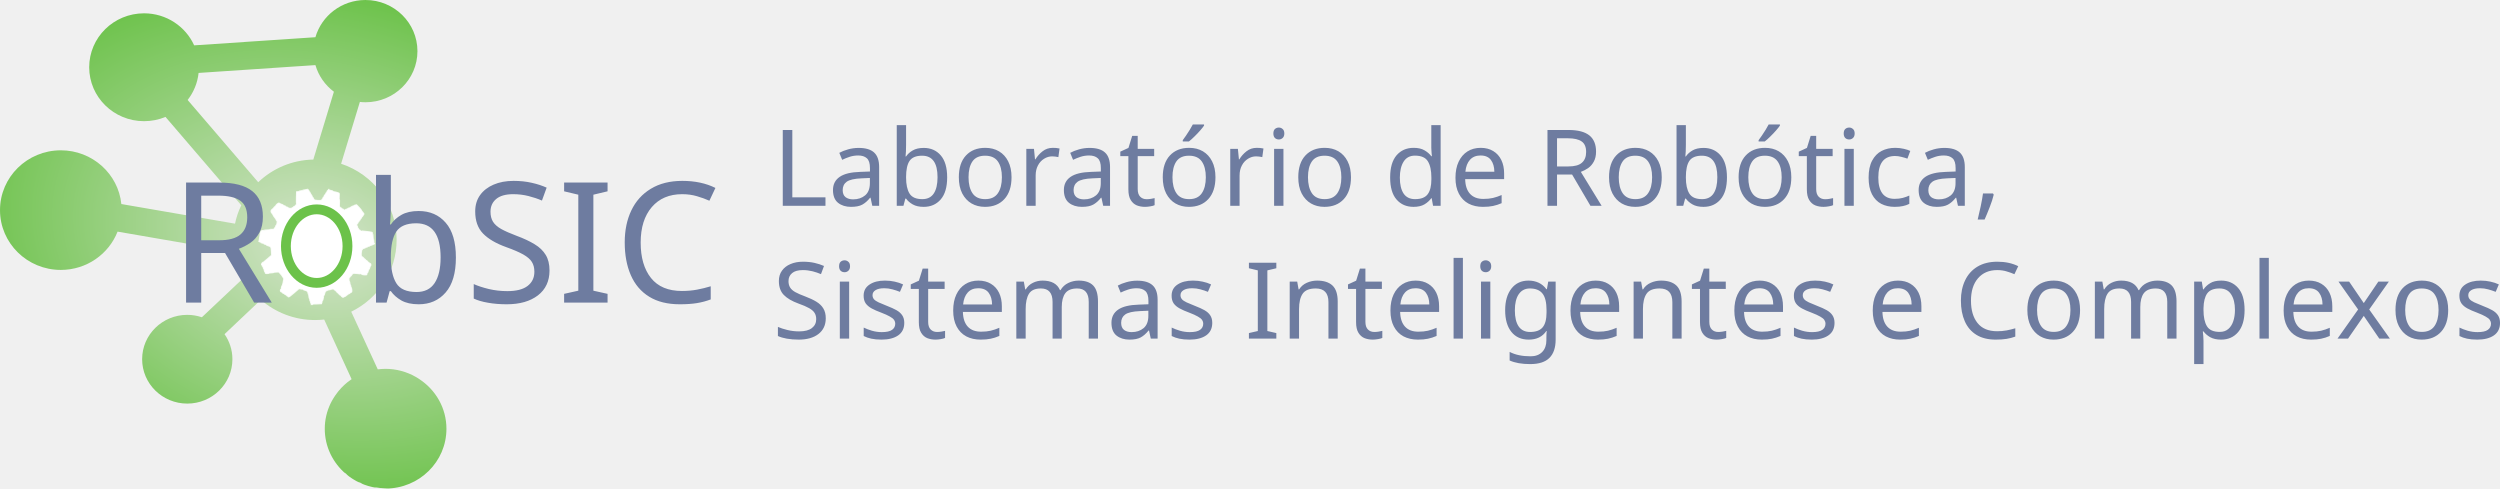
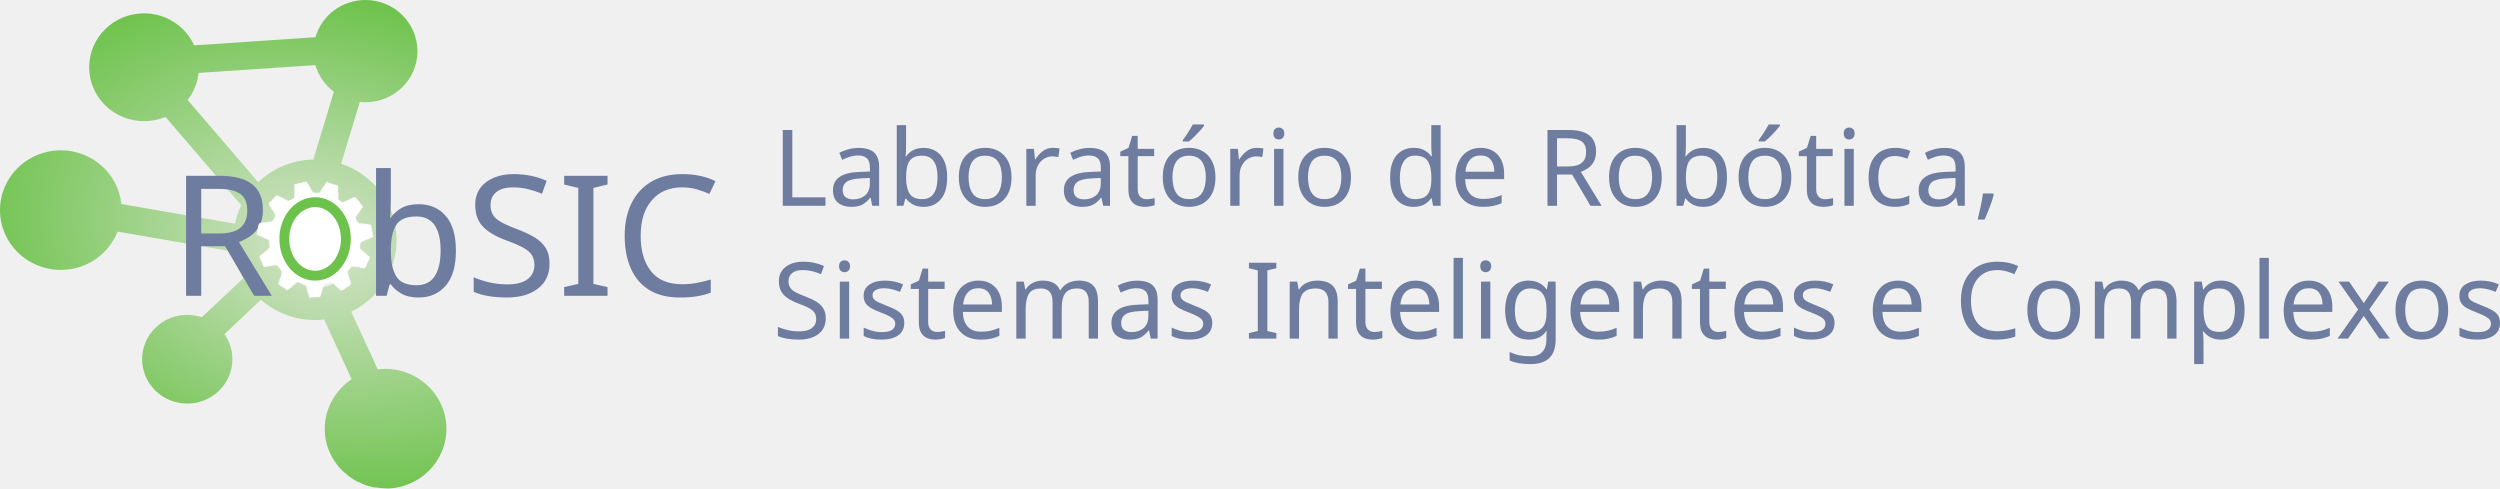
<svg xmlns="http://www.w3.org/2000/svg" xmlns:xlink="http://www.w3.org/1999/xlink" width="531.467mm" height="103.858mm" viewBox="0 0 531.467 103.858" version="1.1" id="svg1219">
  <defs id="defs1216">
    <linearGradient id="linearGradient906">
      <stop style="stop-color:#7cbf56;stop-opacity:1;" offset="0" id="stop900" />
      <stop id="stop902" offset="0.5" style="stop-color:#9fcb81;stop-opacity:1;" />
      <stop style="stop-color:#d9e3cf;stop-opacity:1;" offset="1" id="stop904" />
    </linearGradient>
    <linearGradient id="linearGradient5497">
      <stop style="stop-color:#7cbf56;stop-opacity:1;" offset="0" id="stop5499" />
      <stop style="stop-color:#cee4c5;stop-opacity:1;" offset="1" id="stop5501" />
    </linearGradient>
-     <radialGradient xlink:href="#linearGradient911" id="radialGradient915" cx="387.734" cy="501.027" fx="387.734" fy="501.027" r="168.14" gradientTransform="matrix(0.07572303,-0.3111831,0.4417938,0.1075058,-128.2193,215.5089)" gradientUnits="userSpaceOnUse" />
    <linearGradient id="linearGradient911">
      <stop style="stop-color:#d6e4cd;stop-opacity:1;" offset="0" id="stop907" />
      <stop style="stop-color:#6cc24a;stop-opacity:1;" offset="1" id="stop909" />
    </linearGradient>
+     <radialGradient xlink:href="#linearGradient911" id="radialGradient915-3" cx="387.734" cy="501.027" fx="387.734" fy="501.027" r="168.14" gradientTransform="matrix(0.2683099,-1.102617,1.565411,0.380926,-504.4257,737.9462)" gradientUnits="userSpaceOnUse" />
  </defs>
  <g id="layer1" transform="translate(-54.83261,-96.57131)">
-     <g id="g4131">
-       <g id="g4120">
-         <path id="path2996-3" style="fill:url(#radialGradient915);fill-opacity:1;stroke:none;stroke-width:0.282" d="m 132.523,96.572 c -5.061,0 -9.324,3.349 -10.636,7.911 l -25.779,1.729 c -1.816,-4.009 -5.902,-6.809 -10.654,-6.809 -6.439,0 -11.659,5.135 -11.659,11.465 0,6.33 5.22,11.465 11.659,11.465 1.62,0 3.158,-0.322 4.56,-0.908 l 16.113,18.777 c -0.598,1.23 -1.047,2.544 -1.332,3.916 l -24.165,-4.171 c -0.658,-6.415 -6.168,-11.421 -12.867,-11.421 -7.142,0 -12.929,5.696 -12.929,12.718 0,7.021 5.787,12.709 12.929,12.709 5.502,0 10.197,-3.379 12.065,-8.141 l 24.809,4.287 c 0.306,2.002 0.965,3.898 1.914,5.609 l -8.802,8.308 c -0.975,-0.328 -2.016,-0.512 -3.104,-0.512 -5.299,0 -9.596,4.219 -9.596,9.428 0,5.209 4.297,9.437 9.596,9.437 5.299,0 9.595,-4.228 9.595,-9.437 0,-1.976 -0.619,-3.811 -1.675,-5.327 l 7.726,-7.302 c 3.063,2.672 7.092,4.304 11.509,4.304 0.659,0 1.309,-0.035 1.949,-0.106 l 5.83,12.674 c -0.31,0.206 -0.605,0.432 -0.893,0.664 a 12.859,12.697 0 0 0 -0.656,0.565 12.859,12.697 0 0 0 -0.046,0.045 12.859,12.697 0 0 0 -0.098,0.097 c -0.156,0.149 -0.311,0.297 -0.459,0.454 a 12.859,12.697 0 0 0 -0.626,0.703 c -0.131,0.16 -0.251,0.329 -0.375,0.495 a 12.859,12.697 0 0 0 -1.344,2.201 12.859,12.697 0 0 0 -0.004,0.007 c -0.767,1.618 -1.204,3.415 -1.204,5.317 0,3.824 1.729,7.238 4.45,9.563 a 12.859,12.697 0 0 1 -0.253,-0.288 12.859,12.697 0 0 0 0.655,0.554 12.859,12.697 0 0 1 -0.354,-0.225 c 0.902,0.763 1.91,1.408 3.003,1.906 a 12.859,12.697 0 0 1 -0.356,-0.226 12.859,12.697 0 0 0 0.883,0.396 12.859,12.697 0 0 1 -0.442,-0.128 c 1.087,0.485 2.252,0.832 3.475,1.007 a 12.859,12.697 0 0 1 -0.482,-0.14 12.859,12.697 0 0 0 2.319,0.234 12.859,12.697 0 0 0 0.568,-0.04 12.859,12.697 0 0 1 -0.575,0.075 12.859,12.697 0 0 1 -1.83,-0.129 c 0.614,0.088 1.236,0.148 1.875,0.148 7.142,0 12.929,-5.688 12.929,-12.709 0,-4.43 -2.314,-8.315 -5.81,-10.587 a 12.859,12.697 0 0 0 -0.38,-0.243 c -0.104,-0.063 -0.207,-0.128 -0.313,-0.188 a 12.859,12.697 0 0 0 -6.463,-1.721 12.859,12.697 0 0 0 -1.63,0.115 l -5.644,-12.264 c 5.72,-2.789 9.649,-8.582 9.649,-15.284 0,-7.512 -4.94,-13.89 -11.8,-16.166 l 3.986,-13.141 c 0.392,0.041 0.788,0.07 1.191,0.07 6.106,0 11.051,-4.863 11.051,-10.865 0,-6.002 -4.945,-10.874 -11.051,-10.874 z m -1.063,102.702 c -0.029,-0.013 -0.057,-0.029 -0.086,-0.042 a 12.859,12.697 0 0 0 0.086,0.042 z m -3.089,-1.948 c -0.016,-0.014 -0.032,-0.028 -0.049,-0.042 a 12.859,12.697 0 0 0 0.049,0.042 z m -6.483,-86.916 c 0.658,2.284 2.057,4.256 3.925,5.662 l -4.375,14.42 c -4.552,0.092 -8.669,1.914 -11.712,4.816 L 94.723,117.827 c 1.265,-1.628 2.099,-3.603 2.328,-5.751 z m 0.3,29.606 c 4.454,0 8.061,3.963 8.061,8.855 0,4.892 -3.607,8.855 -8.061,8.855 -4.454,0 -8.07,-3.963 -8.07,-8.855 0,-4.892 3.616,-8.855 8.07,-8.855 z m 8.457,36.536 a 12.859,12.697 0 0 0 -0.066,0.035 12.859,12.697 0 0 1 0.066,-0.035 z m -6.728,11.096 a 12.859,12.697 0 0 0 -0.002,0.03 12.859,12.697 0 0 0 0.012,0.167 12.859,12.697 0 0 1 -0.019,-0.133 12.859,12.697 0 0 1 0.009,-0.065 z m 25.3,3.127 a 12.859,12.697 0 0 1 -0.071,0.321 12.859,12.697 0 0 0 0.071,-0.321 z m -24.818,0.315 a 12.859,12.697 0 0 0 0.14,0.439 12.859,12.697 0 0 1 -0.14,-0.439 z m 23.645,2.632 a 12.859,12.697 0 0 1 -0.299,0.541 12.859,12.697 0 0 0 0.299,-0.541 z m -22.231,0.563 a 12.859,12.697 0 0 0 0.381,0.573 12.859,12.697 0 0 1 -0.381,-0.573 z m 20.289,2.091 a 12.859,12.697 0 0 1 -0.563,0.556 12.859,12.697 0 0 0 0.563,-0.556 z m -2.618,2.113 a 12.859,12.697 0 0 1 -0.776,0.418 12.859,12.697 0 0 0 0.776,-0.418 z m -3.125,1.379 a 12.859,12.697 0 0 1 -0.874,0.188 12.859,12.697 0 0 0 0.874,-0.188 z" />
-         <text id="text3125" y="160.901" x="90.922" style="font-style:normal;font-weight:normal;font-size:35.739px;line-height:125%;font-family:Sans;letter-spacing:0px;word-spacing:0px;fill:#6e7ca0;fill-opacity:1;stroke:none;stroke-width:0.282" xml:space="preserve">
-           <tspan y="160.901" x="90.922" id="tspan3127" style="fill:#6e7ca0;fill-opacity:1;stroke-width:0.282">R  bSIC</tspan>
+     <g id="g2379">
+       <g id="g1602" transform="matrix(0.2822222,0,0,0.2822222,14.14077,7.243839)">
+         <path id="path2996" style="fill:url(#radialGradient915-3);fill-opacity:1;stroke:none" d="m 419.464,316.515 c -17.933,0 -33.039,11.865 -37.687,28.032 l -91.344,6.125 c -6.434,-14.205 -20.912,-24.126 -37.751,-24.126 -22.816,0 -41.312,18.196 -41.312,40.626 0,22.429 18.496,40.626 41.312,40.626 5.739,0 11.191,-1.14 16.157,-3.219 l 57.094,66.531 c -2.118,4.359 -3.71,9.014 -4.719,13.874 l -85.626,-14.78 c -2.332,-22.73 -21.857,-40.468 -45.593,-40.468 -25.307,0 -45.813,20.184 -45.813,45.062 0,24.878 20.506,45.031 45.813,45.031 19.496,0 36.13,-11.974 42.75,-28.845 l 87.905,15.189 c 1.083,7.094 3.42,13.812 6.782,19.874 l -31.188,29.438 c -3.455,-1.162 -7.144,-1.813 -10.999,-1.813 -18.776,0 -34.001,14.948 -34.001,33.406 0,18.458 15.224,33.439 34.001,33.439 18.776,0 33.999,-14.981 33.999,-33.439 0,-7.002 -2.192,-13.504 -5.936,-18.875 l 27.374,-25.875 c 10.854,9.467 25.129,15.249 40.781,15.249 2.336,0 4.638,-0.126 6.907,-0.375 l 20.656,44.907 c -1.099,0.73 -2.142,1.529 -3.166,2.351 a 45.563,44.991 0 0 0 -2.324,2.001 45.563,44.991 0 0 0 -0.163,0.161 45.563,44.991 0 0 0 -0.348,0.344 c -0.553,0.527 -1.102,1.054 -1.628,1.608 a 45.563,44.991 0 0 0 -2.219,2.492 c -0.465,0.567 -0.889,1.164 -1.328,1.752 a 45.563,44.991 0 0 0 -4.763,7.8 45.563,44.991 0 0 0 -0.015,0.026 c -2.719,5.732 -4.266,12.102 -4.266,18.84 0,13.55 6.127,25.647 15.769,33.886 a 45.563,44.991 0 0 1 -0.895,-1.02 45.563,44.991 0 0 0 2.322,1.965 45.563,44.991 0 0 1 -1.254,-0.797 c 3.198,2.705 6.767,4.99 10.642,6.755 a 45.563,44.991 0 0 1 -1.26,-0.8 45.563,44.991 0 0 0 3.129,1.403 45.563,44.991 0 0 1 -1.566,-0.454 c 3.853,1.72 7.981,2.949 12.314,3.569 a 45.563,44.991 0 0 1 -1.708,-0.494 45.563,44.991 0 0 0 8.218,0.829 45.563,44.991 0 0 0 2.014,-0.143 45.563,44.991 0 0 1 -2.038,0.266 45.563,44.991 0 0 1 -6.486,-0.458 c 2.175,0.311 4.381,0.526 6.643,0.526 25.307,0 45.811,-20.153 45.811,-45.031 0,-15.698 -8.199,-29.464 -20.587,-37.515 a 45.563,44.991 0 0 0 -1.348,-0.861 c -0.37,-0.223 -0.733,-0.454 -1.11,-0.667 a 45.563,44.991 0 0 0 -22.901,-6.099 45.563,44.991 0 0 0 -5.777,0.408 l -19.997,-43.455 c 20.268,-9.883 34.188,-30.409 34.188,-54.157 0,-26.618 -17.503,-49.216 -41.812,-57.281 l 14.125,-46.562 c 1.388,0.146 2.791,0.249 4.219,0.249 21.634,0 39.157,-17.233 39.157,-38.5 0,-21.267 -17.523,-38.531 -39.157,-38.531 z m -3.768,363.906 c -0.103,-0.046 -0.201,-0.101 -0.304,-0.148 a 45.563,44.991 0 0 0 0.304,0.148 z m -10.946,-6.903 c -0.058,-0.049 -0.115,-0.099 -0.172,-0.148 a 45.563,44.991 0 0 0 0.172,0.148 z M 381.777,365.547 c 2.331,8.095 7.287,15.08 13.907,20.061 l -15.502,51.094 c -16.131,0.326 -30.716,6.78 -41.499,17.064 l -53.156,-61.937 c 4.484,-5.768 7.439,-12.767 8.249,-20.376 z m 1.062,104.905 c 15.78,0 28.563,14.043 28.563,31.375 0,17.332 -12.782,31.375 -28.563,31.375 -15.78,0 -28.594,-14.043 -28.594,-31.375 0,-17.332 12.814,-31.375 28.594,-31.375 z m 29.965,129.459 a 45.563,44.991 0 0 0 -0.234,0.125 45.563,44.991 0 0 1 0.234,-0.125 z m -23.84,39.316 a 45.563,44.991 0 0 0 -0.007,0.106 45.563,44.991 0 0 0 0.042,0.593 45.563,44.991 0 0 1 -0.068,-0.471 45.563,44.991 0 0 1 0.033,-0.229 z m 89.647,11.082 a 45.563,44.991 0 0 1 -0.251,1.137 45.563,44.991 0 0 0 0.251,-1.137 z m -87.936,1.117 a 45.563,44.991 0 0 0 0.496,1.555 45.563,44.991 0 0 1 -0.496,-1.555 z m 83.782,9.326 a 45.563,44.991 0 0 1 -1.06,1.915 45.563,44.991 0 0 0 1.06,-1.915 z m -78.77,1.994 a 45.563,44.991 0 0 0 1.351,2.029 45.563,44.991 0 0 1 -1.351,-2.029 z m 71.891,7.41 a 45.563,44.991 0 0 1 -1.994,1.968 45.563,44.991 0 0 0 1.994,-1.968 z m -9.276,7.487 a 45.563,44.991 0 0 1 -2.748,1.481 45.563,44.991 0 0 0 2.748,-1.481 z m -11.072,4.887 a 45.563,44.991 0 0 1 -3.096,0.665 45.563,44.991 0 0 0 3.096,-0.665 z" />
+         <text id="text3125-9" y="539.347" x="272.061" style="font-style:normal;font-weight:normal;font-size:126.633px;line-height:125%;font-family:Sans;letter-spacing:0px;word-spacing:0px;display:inline;fill:#6e7ca0;fill-opacity:1;stroke:none" xml:space="preserve">
+           <tspan y="539.347" x="272.061" id="tspan3127-2">R  bSIC</tspan>
        </text>
-         <path id="path3963" d="m 121.038,161.199 c 0.005,-0.063 -0.024,-0.116 -0.064,-0.119 -0.04,-0.003 -0.086,-0.126 -0.103,-0.275 -0.017,-0.148 -0.06,-0.271 -0.098,-0.274 -0.037,-0.003 -0.061,-0.088 -0.054,-0.189 0.007,-0.101 -0.03,-0.235 -0.083,-0.297 -0.053,-0.062 -0.108,-0.291 -0.122,-0.51 -0.014,-0.219 -0.052,-0.4 -0.085,-0.402 -0.033,-0.003 -0.073,-0.118 -0.089,-0.257 -0.037,-0.333 -0.264,-0.545 -0.662,-0.62 -0.179,-0.034 -0.323,-0.088 -0.321,-0.121 0.003,-0.033 -0.213,-0.1 -0.478,-0.148 l -0.482,-0.088 -1.046,0.906 c -0.7,0.606 -1.09,0.894 -1.177,0.869 -0.072,-0.021 -0.128,-0.069 -0.126,-0.108 0.003,-0.039 -0.047,-0.074 -0.111,-0.079 -0.064,-0.005 -0.131,-0.059 -0.15,-0.121 -0.019,-0.062 -0.132,-0.141 -0.251,-0.177 -0.12,-0.036 -0.216,-0.094 -0.213,-0.129 0.003,-0.035 -0.096,-0.094 -0.219,-0.131 -0.123,-0.037 -0.221,-0.1 -0.218,-0.141 0.003,-0.041 -0.094,-0.117 -0.216,-0.17 -0.178,-0.077 -0.218,-0.14 -0.205,-0.316 0.009,-0.121 0.046,-0.218 0.082,-0.215 0.036,0.003 0.099,-0.17 0.141,-0.384 0.042,-0.214 0.106,-0.407 0.144,-0.428 0.076,-0.043 0.317,-0.988 0.343,-1.35 0.012,-0.167 -0.053,-0.312 -0.229,-0.511 -0.136,-0.153 -0.245,-0.304 -0.242,-0.336 0.002,-0.032 -0.129,-0.203 -0.293,-0.38 l -0.297,-0.321 -0.498,0.014 c -0.274,0.008 -0.518,0.041 -0.542,0.073 -0.025,0.032 -0.251,0.069 -0.504,0.081 -0.253,0.012 -0.478,0.046 -0.501,0.076 -0.023,0.029 -0.209,0.064 -0.413,0.076 -0.329,0.019 -0.374,0.004 -0.4,-0.132 -0.016,-0.085 -0.054,-0.156 -0.086,-0.158 -0.031,-0.002 -0.089,-0.161 -0.128,-0.353 -0.039,-0.192 -0.097,-0.35 -0.13,-0.353 -0.033,-0.003 -0.074,-0.106 -0.092,-0.229 -0.018,-0.124 -0.08,-0.247 -0.138,-0.275 -0.058,-0.028 -0.102,-0.102 -0.098,-0.166 0.005,-0.064 -0.026,-0.119 -0.067,-0.122 -0.122,-0.009 -0.066,-0.295 0.088,-0.45 0.078,-0.079 0.171,-0.141 0.207,-0.138 0.036,0.003 0.452,-0.328 0.926,-0.734 l 0.861,-0.739 -0.04,-0.816 c -0.047,-0.956 -0.111,-1.067 -0.711,-1.235 -0.224,-0.063 -0.406,-0.142 -0.403,-0.176 0.003,-0.034 -0.113,-0.093 -0.257,-0.131 -0.144,-0.038 -0.26,-0.096 -0.258,-0.128 0.002,-0.032 -0.148,-0.093 -0.333,-0.135 -0.186,-0.042 -0.335,-0.106 -0.333,-0.142 0.003,-0.036 -0.1,-0.097 -0.229,-0.135 -0.129,-0.038 -0.199,-0.089 -0.156,-0.113 0.043,-0.024 0.133,-0.467 0.2,-0.985 0.067,-0.518 0.15,-0.958 0.185,-0.978 0.034,-0.02 0.089,-0.094 0.121,-0.165 0.041,-0.09 0.141,-0.123 0.327,-0.109 0.147,0.011 0.27,-0.01 0.273,-0.046 0.003,-0.036 0.28,-0.07 0.616,-0.074 0.336,-0.004 0.613,-0.04 0.616,-0.079 0.003,-0.039 0.133,-0.062 0.29,-0.051 0.44,0.031 0.629,-0.03 0.693,-0.224 0.032,-0.098 0.085,-0.175 0.118,-0.173 0.033,0.003 0.09,-0.111 0.127,-0.252 0.037,-0.141 0.106,-0.266 0.153,-0.278 0.047,-0.012 0.116,-0.2 0.153,-0.418 0.058,-0.336 0.045,-0.421 -0.083,-0.559 -0.083,-0.089 -0.148,-0.194 -0.145,-0.233 0.003,-0.039 -0.088,-0.19 -0.203,-0.336 -0.362,-0.463 -0.419,-0.547 -0.414,-0.614 0.003,-0.036 -0.108,-0.204 -0.245,-0.373 -0.294,-0.362 -0.267,-0.573 0.111,-0.858 0.131,-0.099 0.24,-0.207 0.243,-0.241 0.003,-0.034 0.114,-0.154 0.249,-0.267 0.134,-0.113 0.246,-0.238 0.249,-0.278 0.003,-0.04 0.121,-0.172 0.262,-0.294 0.204,-0.176 0.296,-0.208 0.449,-0.157 0.106,0.035 0.208,0.092 0.227,0.126 0.019,0.034 0.161,0.095 0.315,0.135 0.154,0.04 0.278,0.104 0.276,0.142 -0.003,0.038 0.113,0.1 0.257,0.138 0.144,0.038 0.26,0.097 0.257,0.131 -0.003,0.034 0.105,0.094 0.238,0.133 0.133,0.039 0.261,0.106 0.283,0.147 0.073,0.135 0.626,0.21 0.753,0.101 0.064,-0.055 0.178,-0.117 0.253,-0.14 0.075,-0.022 0.139,-0.076 0.142,-0.119 0.003,-0.043 0.049,-0.076 0.101,-0.072 0.113,0.007 0.46,-0.295 0.469,-0.407 0.003,-0.043 0.05,-0.092 0.103,-0.109 0.071,-0.023 0.076,-0.05 0.017,-0.1 -0.051,-0.043 -0.068,-0.534 -0.046,-1.301 l 0.035,-1.232 0.278,-0.031 c 0.153,-0.017 0.28,-0.059 0.282,-0.094 0.003,-0.035 0.16,-0.074 0.35,-0.089 0.19,-0.014 0.347,-0.052 0.35,-0.085 0.003,-0.033 0.23,-0.087 0.505,-0.121 0.275,-0.034 0.502,-0.088 0.505,-0.12 0.002,-0.032 0.084,0.027 0.181,0.131 0.097,0.104 0.174,0.229 0.17,0.276 -0.004,0.047 0.022,0.088 0.057,0.091 0.035,0.003 0.105,0.102 0.155,0.221 0.098,0.23 0.119,0.266 0.335,0.57 0.075,0.106 0.134,0.236 0.13,0.287 -0.004,0.052 0.043,0.117 0.104,0.146 0.061,0.029 0.108,0.087 0.105,0.13 -0.003,0.043 0.062,0.169 0.146,0.28 0.139,0.186 0.203,0.206 0.787,0.249 0.66,0.049 0.935,-0.009 0.949,-0.2 0.005,-0.061 0.04,-0.109 0.078,-0.106 0.038,0.003 0.1,-0.096 0.137,-0.219 0.037,-0.123 0.096,-0.222 0.131,-0.219 0.035,0.003 0.095,-0.098 0.132,-0.224 0.038,-0.126 0.116,-0.243 0.173,-0.261 0.058,-0.017 0.134,-0.13 0.17,-0.249 0.036,-0.12 0.094,-0.216 0.129,-0.213 0.035,0.003 0.094,-0.096 0.131,-0.219 0.037,-0.123 0.099,-0.222 0.139,-0.219 0.04,0.003 0.109,-0.069 0.153,-0.16 0.057,-0.115 0.08,-0.127 0.077,-0.04 -0.003,0.096 0.102,0.146 0.447,0.212 0.248,0.048 0.449,0.113 0.447,0.146 -0.003,0.033 0.274,0.123 0.614,0.202 0.34,0.078 0.641,0.182 0.668,0.23 0.027,0.048 0.029,0.37 0.004,0.714 -0.026,0.366 -0.013,0.628 0.031,0.632 0.045,0.003 0.054,0.295 0.023,0.723 -0.047,0.641 -0.036,0.736 0.102,0.885 0.085,0.092 0.199,0.17 0.254,0.174 0.055,0.004 0.097,0.039 0.094,0.077 -0.003,0.038 0.096,0.1 0.219,0.137 0.123,0.037 0.222,0.098 0.219,0.137 -0.003,0.038 0.08,0.076 0.184,0.084 0.104,0.008 0.192,-0.017 0.195,-0.056 0.003,-0.038 0.106,-0.084 0.23,-0.102 0.124,-0.018 0.246,-0.077 0.272,-0.131 0.026,-0.054 0.153,-0.114 0.283,-0.133 0.13,-0.019 0.239,-0.065 0.242,-0.104 0.003,-0.038 0.057,-0.066 0.121,-0.061 0.064,0.005 0.139,-0.039 0.166,-0.098 0.028,-0.058 0.151,-0.121 0.275,-0.138 0.124,-0.018 0.227,-0.06 0.229,-0.094 0.003,-0.034 0.1,-0.078 0.216,-0.098 0.116,-0.02 0.236,-0.071 0.266,-0.112 0.053,-0.073 1.2,1.186 1.191,1.307 -0.003,0.033 0.051,0.117 0.12,0.189 0.239,0.251 0.379,0.495 0.305,0.537 -0.041,0.023 -0.131,0.149 -0.2,0.281 -0.069,0.131 -0.151,0.237 -0.183,0.234 -0.032,-0.002 -0.061,0.042 -0.065,0.098 -0.004,0.056 -0.082,0.176 -0.172,0.266 -0.091,0.09 -0.168,0.21 -0.172,0.266 -0.004,0.056 -0.041,0.1 -0.082,0.097 -0.041,-0.003 -0.102,0.078 -0.136,0.181 -0.034,0.102 -0.088,0.184 -0.121,0.182 -0.033,-0.003 -0.087,0.079 -0.121,0.182 -0.034,0.102 -0.095,0.184 -0.136,0.181 -0.041,-0.003 -0.083,0.114 -0.094,0.26 -0.011,0.146 0.012,0.268 0.05,0.271 0.038,0.003 0.085,0.109 0.103,0.236 0.018,0.127 0.062,0.233 0.098,0.236 0.036,0.003 0.081,0.075 0.102,0.16 0.02,0.085 0.118,0.182 0.218,0.215 0.1,0.033 0.179,0.09 0.176,0.128 -0.003,0.037 0.294,0.09 0.659,0.117 0.365,0.027 0.944,0.092 1.286,0.144 0.589,0.09 0.622,0.104 0.609,0.273 -0.007,0.098 0.018,0.181 0.055,0.183 0.037,0.003 0.074,0.246 0.082,0.54 0.008,0.294 0.041,0.537 0.075,0.539 0.033,0.003 0.069,0.211 0.08,0.464 0.015,0.353 0.048,0.462 0.144,0.47 0.069,0.006 0.001,0.06 -0.15,0.119 -0.151,0.059 -0.294,0.131 -0.318,0.159 -0.024,0.028 -0.138,0.068 -0.254,0.088 -0.116,0.02 -0.214,0.065 -0.216,0.098 -0.003,0.034 -0.109,0.076 -0.236,0.095 -0.127,0.018 -0.233,0.062 -0.236,0.097 -0.003,0.035 -0.109,0.079 -0.236,0.097 -0.127,0.018 -0.234,0.063 -0.236,0.1 -0.003,0.037 -0.145,0.098 -0.315,0.135 -0.171,0.038 -0.313,0.111 -0.317,0.164 -0.004,0.052 -0.048,0.106 -0.098,0.119 -0.109,0.028 -0.24,0.84 -0.198,1.22 0.02,0.178 0.082,0.288 0.186,0.33 0.086,0.034 0.239,0.161 0.341,0.282 0.102,0.121 0.242,0.246 0.312,0.279 0.07,0.033 0.124,0.095 0.121,0.138 -0.003,0.043 0.046,0.082 0.109,0.087 0.063,0.005 0.168,0.081 0.233,0.17 0.065,0.089 0.145,0.163 0.178,0.166 0.033,0.003 0.122,0.078 0.2,0.167 0.077,0.09 0.192,0.167 0.254,0.171 0.15,0.011 0.15,0.453 2.9e-4,0.534 -0.034,0.018 -0.097,0.177 -0.14,0.352 -0.043,0.175 -0.103,0.317 -0.135,0.314 -0.031,-0.002 -0.116,0.18 -0.188,0.406 -0.072,0.225 -0.16,0.408 -0.195,0.405 -0.035,-0.003 -0.07,0.081 -0.078,0.185 -0.014,0.184 -0.03,0.189 -0.539,0.151 -0.289,-0.021 -0.534,-0.072 -0.545,-0.113 -0.011,-0.041 -0.412,-0.113 -0.891,-0.161 -0.807,-0.081 -0.884,-0.076 -1.046,0.064 -0.096,0.083 -0.202,0.218 -0.235,0.3 -0.033,0.082 -0.111,0.164 -0.174,0.183 -0.063,0.019 -0.118,0.083 -0.122,0.142 -0.004,0.059 -0.065,0.125 -0.135,0.146 -0.102,0.031 -0.125,0.116 -0.118,0.427 0.005,0.214 0.044,0.415 0.087,0.446 0.043,0.031 0.091,0.203 0.106,0.381 0.015,0.178 0.056,0.326 0.09,0.329 0.035,0.003 0.076,0.126 0.093,0.274 0.017,0.148 0.054,0.271 0.083,0.273 0.089,0.007 0.195,0.76 0.13,0.922 -0.033,0.083 -0.111,0.148 -0.172,0.143 -0.061,-0.005 -0.134,0.04 -0.162,0.1 -0.028,0.059 -0.119,0.124 -0.203,0.144 -0.134,0.032 -0.259,0.118 -0.799,0.55 -0.071,0.057 -0.166,0.1 -0.211,0.097 -0.046,-0.003 -0.141,0.044 -0.211,0.104 -0.07,0.061 -0.125,0.074 -0.122,0.029 0.003,-0.045 -0.045,-0.085 -0.107,-0.09 -0.062,-0.005 -0.151,-0.08 -0.197,-0.167 -0.046,-0.087 -0.124,-0.162 -0.173,-0.165 -0.049,-0.004 -0.185,-0.117 -0.3,-0.251 -0.116,-0.134 -0.239,-0.246 -0.274,-0.249 -0.035,-0.003 -0.152,-0.129 -0.26,-0.28 -0.108,-0.151 -0.277,-0.302 -0.375,-0.334 -0.098,-0.033 -0.176,-0.092 -0.173,-0.133 0.003,-0.041 -0.114,-0.083 -0.26,-0.094 -0.146,-0.011 -0.268,0.008 -0.27,0.041 -0.003,0.033 -0.212,0.088 -0.467,0.121 -0.254,0.033 -0.465,0.093 -0.468,0.133 -0.003,0.04 -0.049,0.07 -0.102,0.066 -0.18,-0.013 -0.39,0.286 -0.462,0.658 -0.04,0.204 -0.097,0.368 -0.128,0.366 -0.031,-0.002 -0.099,0.25 -0.152,0.561 -0.052,0.311 -0.122,0.563 -0.155,0.561 -0.033,-0.003 -0.088,0.134 -0.124,0.302 -0.035,0.169 -0.081,0.321 -0.102,0.339 -0.021,0.018 -0.443,0.03 -0.939,0.026 -0.568,-0.004 -0.914,0.026 -0.937,0.08 -0.052,0.126 -0.252,0.09 -0.242,-0.044 z m 1.954,-4.84 c 0.026,-0.035 0.212,-0.075 0.412,-0.089 0.2,-0.015 0.366,-0.052 0.368,-0.083 0.002,-0.031 0.212,-0.083 0.466,-0.116 0.254,-0.033 0.464,-0.09 0.467,-0.127 0.003,-0.037 0.106,-0.081 0.23,-0.099 0.124,-0.018 0.247,-0.08 0.275,-0.138 0.028,-0.058 0.102,-0.102 0.166,-0.098 0.064,0.005 0.119,-0.026 0.122,-0.067 0.003,-0.042 0.058,-0.072 0.122,-0.067 0.064,0.005 0.139,-0.04 0.167,-0.099 0.028,-0.059 0.125,-0.125 0.215,-0.147 0.153,-0.036 1.593,-1.228 1.6,-1.324 0.002,-0.024 0.077,-0.112 0.167,-0.195 0.09,-0.083 0.167,-0.193 0.171,-0.243 0.004,-0.05 0.059,-0.107 0.124,-0.127 0.064,-0.019 0.121,-0.087 0.126,-0.151 0.005,-0.064 0.04,-0.114 0.078,-0.111 0.038,0.003 0.1,-0.096 0.137,-0.219 0.037,-0.123 0.097,-0.222 0.133,-0.219 0.036,0.003 0.098,-0.113 0.136,-0.257 0.038,-0.144 0.096,-0.26 0.128,-0.258 0.032,0.002 0.093,-0.148 0.135,-0.333 0.042,-0.186 0.103,-0.336 0.136,-0.333 0.092,0.007 0.321,-1.157 0.377,-1.917 0.057,-0.778 0.013,-2.04 -0.074,-2.103 -0.032,-0.024 -0.073,-0.172 -0.09,-0.331 -0.018,-0.159 -0.06,-0.29 -0.094,-0.293 -0.034,-0.003 -0.076,-0.109 -0.095,-0.236 -0.018,-0.127 -0.062,-0.233 -0.097,-0.236 -0.035,-0.003 -0.079,-0.109 -0.097,-0.236 -0.018,-0.127 -0.061,-0.233 -0.095,-0.236 -0.034,-0.003 -0.077,-0.092 -0.096,-0.2 -0.019,-0.107 -0.096,-0.268 -0.173,-0.356 -0.076,-0.088 -0.135,-0.206 -0.131,-0.262 0.004,-0.056 -0.074,-0.153 -0.175,-0.216 -0.1,-0.064 -0.179,-0.158 -0.175,-0.209 0.008,-0.115 -0.663,-0.921 -0.774,-0.929 -0.044,-0.003 -0.153,-0.097 -0.242,-0.209 -0.089,-0.111 -0.199,-0.205 -0.245,-0.209 -0.046,-0.003 -0.115,-0.077 -0.153,-0.164 -0.038,-0.087 -0.12,-0.161 -0.181,-0.166 -0.061,-0.005 -0.109,-0.037 -0.106,-0.072 0.003,-0.035 -0.129,-0.115 -0.292,-0.177 -0.163,-0.062 -0.295,-0.142 -0.292,-0.178 0.003,-0.035 -0.113,-0.096 -0.257,-0.134 -0.144,-0.038 -0.26,-0.099 -0.257,-0.135 0.003,-0.036 -0.138,-0.101 -0.314,-0.143 -0.175,-0.043 -0.335,-0.109 -0.356,-0.147 -0.021,-0.038 -0.247,-0.107 -0.504,-0.153 -0.256,-0.046 -0.464,-0.113 -0.461,-0.149 0.003,-0.036 -0.439,-0.098 -0.981,-0.138 -0.542,-0.04 -0.988,-0.044 -0.991,-0.008 -0.003,0.036 -0.253,0.07 -0.555,0.075 -0.303,0.006 -0.571,0.039 -0.597,0.074 -0.025,0.035 -0.176,0.078 -0.335,0.096 -0.159,0.018 -0.29,0.06 -0.293,0.094 -0.003,0.034 -0.109,0.076 -0.236,0.095 -0.127,0.018 -0.233,0.06 -0.236,0.093 -0.003,0.033 -0.161,0.092 -0.353,0.13 -0.192,0.039 -0.351,0.101 -0.353,0.139 -0.003,0.038 -0.067,0.087 -0.142,0.109 -0.149,0.045 -0.209,0.083 -0.617,0.394 -0.459,0.35 -0.57,0.423 -0.708,0.465 -0.073,0.022 -0.137,0.091 -0.141,0.153 -0.005,0.062 -0.136,0.22 -0.293,0.351 -0.157,0.131 -0.286,0.262 -0.288,0.291 -0.002,0.029 -0.093,0.124 -0.201,0.21 -0.108,0.086 -0.228,0.25 -0.266,0.364 -0.038,0.114 -0.115,0.221 -0.171,0.238 -0.056,0.017 -0.131,0.129 -0.167,0.248 -0.036,0.12 -0.095,0.215 -0.131,0.213 -0.036,-0.003 -0.098,0.113 -0.136,0.257 -0.038,0.144 -0.097,0.26 -0.13,0.257 -0.033,-0.003 -0.096,0.139 -0.138,0.314 -0.043,0.175 -0.107,0.334 -0.142,0.353 -0.035,0.019 -0.138,0.463 -0.228,0.987 -0.126,0.732 -0.158,1.152 -0.14,1.814 0.013,0.474 0.053,0.883 0.088,0.909 0.035,0.026 0.075,0.229 0.089,0.45 0.014,0.221 0.055,0.405 0.092,0.407 0.037,0.003 0.082,0.092 0.101,0.198 0.018,0.106 0.061,0.195 0.095,0.198 0.034,0.003 0.076,0.109 0.095,0.236 0.018,0.127 0.062,0.233 0.097,0.236 0.035,0.003 0.079,0.111 0.098,0.241 0.019,0.13 0.081,0.258 0.138,0.285 0.057,0.027 0.1,0.097 0.096,0.155 -0.004,0.059 0.056,0.17 0.134,0.248 0.078,0.078 0.14,0.169 0.138,0.203 -0.007,0.091 1.094,1.358 1.185,1.364 0.043,0.003 0.118,0.072 0.167,0.154 0.049,0.082 0.164,0.178 0.255,0.215 0.092,0.037 0.165,0.096 0.162,0.131 -0.003,0.036 0.093,0.094 0.213,0.13 0.12,0.036 0.233,0.115 0.251,0.177 0.019,0.062 0.086,0.116 0.15,0.121 0.064,0.005 0.114,0.037 0.111,0.072 -0.003,0.035 0.188,0.124 0.424,0.198 0.236,0.074 0.446,0.165 0.468,0.201 0.021,0.037 0.214,0.101 0.428,0.142 0.214,0.042 0.387,0.103 0.385,0.137 -0.003,0.034 0.157,0.088 0.353,0.122 0.554,0.094 2.471,0.166 2.524,0.096 z" style="fill:#ffffff;fill-opacity:1;stroke:#ffffff;stroke-width:0.282;stroke-opacity:0.825" />
-         <ellipse ry="7.818" rx="6.546" cy="148.892" cx="122.158" id="path3965" style="fill:#ffffff;fill-opacity:1;stroke:#6cc24a;stroke-width:2.09;stroke-miterlimit:4;stroke-dasharray:none;stroke-opacity:1" />
+         <path id="path3963-2" d="m 377.567,540.089 c 0.016,-0.222 -0.086,-0.412 -0.227,-0.422 -0.141,-0.01 -0.305,-0.448 -0.364,-0.973 -0.059,-0.525 -0.215,-0.962 -0.346,-0.972 -0.131,-0.01 -0.217,-0.311 -0.191,-0.67 0.026,-0.359 -0.106,-0.832 -0.295,-1.051 -0.189,-0.219 -0.383,-1.033 -0.432,-1.808 -0.049,-0.775 -0.185,-1.417 -0.303,-1.426 -0.118,-0.009 -0.259,-0.418 -0.314,-0.91 -0.133,-1.181 -0.935,-1.932 -2.347,-2.198 -0.634,-0.119 -1.145,-0.312 -1.136,-0.429 0.009,-0.117 -0.753,-0.353 -1.693,-0.524 l -1.709,-0.312 -3.708,3.212 c -2.481,2.149 -3.861,3.168 -4.171,3.079 -0.255,-0.073 -0.455,-0.244 -0.445,-0.381 0.01,-0.137 -0.167,-0.263 -0.393,-0.28 -0.226,-0.017 -0.466,-0.209 -0.532,-0.428 -0.066,-0.219 -0.467,-0.501 -0.891,-0.628 -0.424,-0.127 -0.764,-0.332 -0.755,-0.456 0.009,-0.124 -0.34,-0.333 -0.777,-0.463 -0.436,-0.13 -0.785,-0.354 -0.774,-0.498 0.011,-0.144 -0.334,-0.415 -0.766,-0.602 -0.63,-0.273 -0.774,-0.496 -0.728,-1.121 0.032,-0.429 0.162,-0.772 0.289,-0.763 0.127,0.009 0.352,-0.603 0.499,-1.362 0.147,-0.758 0.377,-1.441 0.51,-1.516 0.27,-0.154 1.122,-3.502 1.217,-4.785 0.044,-0.591 -0.187,-1.106 -0.812,-1.81 -0.48,-0.541 -0.866,-1.077 -0.858,-1.192 0.008,-0.115 -0.459,-0.721 -1.038,-1.347 l -1.053,-1.139 -1.764,0.05 c -0.97,0.028 -1.835,0.144 -1.922,0.258 -0.087,0.115 -0.89,0.244 -1.786,0.287 -0.895,0.043 -1.695,0.165 -1.777,0.269 -0.082,0.105 -0.741,0.225 -1.464,0.268 -1.165,0.069 -1.327,0.015 -1.416,-0.468 -0.055,-0.3 -0.192,-0.553 -0.303,-0.561 -0.111,-0.008 -0.315,-0.571 -0.452,-1.25 -0.137,-0.679 -0.345,-1.242 -0.462,-1.25 -0.117,-0.009 -0.264,-0.374 -0.327,-0.812 -0.063,-0.438 -0.283,-0.876 -0.49,-0.974 -0.207,-0.097 -0.362,-0.362 -0.345,-0.589 0.017,-0.226 -0.091,-0.421 -0.238,-0.431 -0.432,-0.032 -0.234,-1.045 0.313,-1.595 0.277,-0.279 0.607,-0.499 0.733,-0.489 0.127,0.009 1.603,-1.161 3.28,-2.6 l 3.049,-2.617 -0.142,-2.89 c -0.166,-3.386 -0.394,-3.782 -2.52,-4.374 -0.795,-0.222 -1.438,-0.502 -1.429,-0.623 0.009,-0.121 -0.401,-0.33 -0.912,-0.466 -0.51,-0.135 -0.921,-0.34 -0.912,-0.454 0.008,-0.115 -0.523,-0.33 -1.181,-0.479 -0.658,-0.149 -1.189,-0.375 -1.179,-0.502 0.009,-0.127 -0.356,-0.342 -0.811,-0.478 -0.456,-0.136 -0.704,-0.316 -0.551,-0.4 0.152,-0.084 0.472,-1.655 0.71,-3.49 0.238,-1.835 0.532,-3.395 0.654,-3.465 0.122,-0.07 0.315,-0.334 0.429,-0.586 0.145,-0.318 0.499,-0.436 1.158,-0.387 0.522,0.039 0.957,-0.035 0.967,-0.164 0.01,-0.129 0.991,-0.247 2.182,-0.263 1.19,-0.016 2.173,-0.141 2.183,-0.279 0.01,-0.138 0.472,-0.218 1.027,-0.18 1.559,0.109 2.229,-0.107 2.456,-0.793 0.114,-0.345 0.302,-0.621 0.418,-0.613 0.115,0.009 0.318,-0.393 0.451,-0.893 0.132,-0.5 0.377,-0.943 0.543,-0.985 0.166,-0.042 0.41,-0.708 0.542,-1.48 0.204,-1.192 0.16,-1.491 -0.293,-1.98 -0.294,-0.317 -0.525,-0.688 -0.515,-0.825 0.01,-0.137 -0.313,-0.673 -0.718,-1.191 -1.284,-1.642 -1.483,-1.938 -1.466,-2.174 0.009,-0.127 -0.381,-0.721 -0.868,-1.32 -1.041,-1.281 -0.944,-2.03 0.393,-3.039 0.464,-0.35 0.851,-0.735 0.86,-0.855 0.009,-0.12 0.405,-0.546 0.881,-0.947 0.476,-0.401 0.873,-0.844 0.884,-0.986 0.01,-0.141 0.428,-0.61 0.928,-1.041 0.723,-0.623 1.049,-0.737 1.593,-0.557 0.376,0.124 0.739,0.325 0.805,0.445 0.067,0.12 0.569,0.336 1.116,0.479 0.547,0.143 0.986,0.37 0.976,0.504 -0.01,0.134 0.399,0.355 0.91,0.49 0.51,0.135 0.921,0.344 0.912,0.464 -0.009,0.12 0.371,0.332 0.844,0.472 0.473,0.14 0.924,0.374 1.004,0.522 0.258,0.479 2.217,0.743 2.667,0.359 0.227,-0.193 0.63,-0.416 0.896,-0.495 0.266,-0.079 0.493,-0.268 0.504,-0.421 0.011,-0.152 0.172,-0.268 0.357,-0.257 0.399,0.023 1.631,-1.047 1.661,-1.442 0.011,-0.152 0.176,-0.326 0.366,-0.387 0.253,-0.082 0.269,-0.177 0.058,-0.356 -0.179,-0.152 -0.24,-1.891 -0.162,-4.609 l 0.125,-4.365 0.984,-0.11 c 0.541,-0.061 0.992,-0.21 1.001,-0.333 0.009,-0.122 0.567,-0.264 1.239,-0.314 0.673,-0.051 1.23,-0.186 1.238,-0.301 0.009,-0.115 0.813,-0.307 1.788,-0.427 0.975,-0.12 1.78,-0.311 1.788,-0.425 0.008,-0.114 0.297,0.096 0.641,0.466 0.344,0.37 0.616,0.81 0.603,0.978 -0.012,0.168 0.078,0.313 0.201,0.322 0.123,0.009 0.37,0.362 0.55,0.784 0.346,0.814 0.422,0.942 1.185,2.021 0.267,0.377 0.474,0.835 0.46,1.019 -0.013,0.183 0.152,0.416 0.367,0.518 0.215,0.101 0.383,0.308 0.371,0.46 -0.011,0.151 0.221,0.598 0.516,0.993 0.493,0.659 0.719,0.731 2.79,0.884 2.338,0.173 3.314,-0.032 3.364,-0.707 0.016,-0.217 0.14,-0.386 0.277,-0.375 0.136,0.01 0.354,-0.339 0.484,-0.775 0.13,-0.436 0.338,-0.786 0.463,-0.777 0.124,0.009 0.335,-0.348 0.468,-0.795 0.133,-0.446 0.409,-0.862 0.614,-0.923 0.204,-0.062 0.475,-0.459 0.602,-0.883 0.127,-0.424 0.332,-0.764 0.456,-0.755 0.124,0.009 0.333,-0.34 0.463,-0.777 0.13,-0.436 0.352,-0.785 0.493,-0.774 0.141,0.01 0.386,-0.245 0.544,-0.568 0.2,-0.408 0.283,-0.451 0.272,-0.142 -0.012,0.341 0.36,0.517 1.583,0.752 0.879,0.168 1.592,0.401 1.584,0.516 -0.009,0.115 0.971,0.437 2.177,0.714 1.206,0.278 2.272,0.645 2.368,0.816 0.097,0.171 0.104,1.309 0.016,2.529 -0.094,1.297 -0.048,2.226 0.109,2.238 0.16,0.012 0.193,1.047 0.081,2.563 -0.168,2.27 -0.129,2.607 0.36,3.135 0.301,0.325 0.706,0.603 0.9,0.618 0.194,0.014 0.344,0.137 0.334,0.274 -0.01,0.136 0.339,0.354 0.775,0.484 0.436,0.13 0.785,0.348 0.775,0.484 -0.01,0.136 0.284,0.27 0.654,0.297 0.37,0.027 0.68,-0.062 0.69,-0.198 0.01,-0.136 0.377,-0.299 0.815,-0.362 0.438,-0.063 0.871,-0.272 0.962,-0.465 0.091,-0.193 0.542,-0.405 1.003,-0.471 0.461,-0.066 0.846,-0.232 0.856,-0.368 0.01,-0.136 0.204,-0.234 0.43,-0.217 0.226,0.017 0.491,-0.139 0.589,-0.345 0.097,-0.207 0.536,-0.427 0.974,-0.49 0.438,-0.063 0.804,-0.213 0.813,-0.333 0.009,-0.12 0.354,-0.277 0.766,-0.349 0.413,-0.072 0.837,-0.25 0.943,-0.397 0.187,-0.258 4.251,4.202 4.22,4.629 -0.009,0.115 0.182,0.416 0.424,0.668 0.849,0.888 1.342,1.755 1.081,1.903 -0.144,0.082 -0.463,0.529 -0.707,0.994 -0.245,0.465 -0.536,0.839 -0.648,0.831 -0.112,-0.008 -0.215,0.148 -0.23,0.347 -0.015,0.199 -0.289,0.623 -0.61,0.942 -0.321,0.319 -0.595,0.743 -0.61,0.942 -0.015,0.199 -0.145,0.353 -0.29,0.343 -0.145,-0.011 -0.362,0.277 -0.482,0.64 -0.12,0.363 -0.313,0.653 -0.429,0.644 -0.116,-0.009 -0.309,0.281 -0.429,0.644 -0.12,0.363 -0.337,0.651 -0.482,0.64 -0.145,-0.011 -0.295,0.404 -0.333,0.921 -0.038,0.517 0.042,0.949 0.178,0.959 0.136,0.01 0.3,0.387 0.365,0.838 0.065,0.451 0.221,0.827 0.347,0.836 0.126,0.009 0.288,0.264 0.36,0.567 0.072,0.302 0.42,0.645 0.773,0.762 0.353,0.117 0.634,0.32 0.624,0.452 -0.01,0.132 1.041,0.319 2.334,0.415 1.294,0.096 3.344,0.327 4.557,0.512 2.088,0.319 2.202,0.37 2.158,0.969 -0.026,0.348 0.062,0.64 0.195,0.65 0.133,0.01 0.264,0.871 0.291,1.913 0.028,1.043 0.147,1.903 0.265,1.912 0.118,0.009 0.246,0.748 0.283,1.643 0.052,1.251 0.17,1.636 0.512,1.666 0.244,0.021 0.005,0.211 -0.531,0.422 -0.536,0.211 -1.042,0.465 -1.126,0.565 -0.083,0.1 -0.489,0.24 -0.901,0.312 -0.413,0.072 -0.757,0.229 -0.766,0.349 -0.009,0.12 -0.385,0.271 -0.836,0.336 -0.451,0.065 -0.827,0.219 -0.836,0.344 -0.009,0.124 -0.385,0.279 -0.836,0.344 -0.451,0.065 -0.827,0.224 -0.837,0.354 -0.01,0.13 -0.512,0.346 -1.117,0.479 -0.604,0.133 -1.11,0.395 -1.124,0.581 -0.014,0.186 -0.17,0.375 -0.348,0.42 -0.386,0.098 -0.852,2.975 -0.701,4.323 0.071,0.631 0.291,1.022 0.66,1.17 0.305,0.122 0.848,0.571 1.208,0.999 0.36,0.427 0.857,0.872 1.104,0.988 0.247,0.116 0.44,0.337 0.429,0.489 -0.011,0.152 0.162,0.291 0.385,0.307 0.223,0.017 0.595,0.287 0.826,0.602 0.231,0.314 0.515,0.579 0.63,0.587 0.115,0.009 0.433,0.275 0.707,0.593 0.274,0.318 0.679,0.591 0.901,0.607 0.531,0.039 0.532,1.604 10e-4,1.892 -0.12,0.065 -0.343,0.627 -0.494,1.247 -0.151,0.621 -0.366,1.122 -0.478,1.113 -0.111,-0.008 -0.411,0.639 -0.666,1.437 -0.255,0.799 -0.566,1.445 -0.69,1.436 -0.124,-0.009 -0.248,0.286 -0.276,0.655 -0.048,0.652 -0.105,0.668 -1.909,0.535 -1.023,-0.075 -1.891,-0.255 -1.93,-0.399 -0.039,-0.144 -1.459,-0.401 -3.156,-0.571 -2.858,-0.287 -3.131,-0.27 -3.706,0.226 -0.342,0.295 -0.716,0.773 -0.832,1.062 -0.116,0.29 -0.393,0.581 -0.615,0.648 -0.222,0.067 -0.417,0.294 -0.432,0.505 -0.016,0.211 -0.231,0.444 -0.478,0.518 -0.36,0.108 -0.443,0.41 -0.419,1.513 0.017,0.758 0.156,1.469 0.31,1.581 0.154,0.111 0.323,0.719 0.377,1.35 0.054,0.631 0.198,1.155 0.32,1.164 0.122,0.009 0.27,0.446 0.329,0.97 0.059,0.525 0.192,0.96 0.295,0.968 0.314,0.023 0.689,2.692 0.459,3.265 -0.118,0.295 -0.392,0.523 -0.608,0.507 -0.216,-0.016 -0.474,0.143 -0.573,0.353 -0.099,0.21 -0.422,0.44 -0.719,0.51 -0.475,0.113 -0.919,0.419 -2.831,1.948 -0.25,0.2 -0.587,0.354 -0.749,0.342 -0.162,-0.012 -0.498,0.154 -0.748,0.369 -0.249,0.215 -0.444,0.262 -0.432,0.103 0.012,-0.158 -0.159,-0.301 -0.38,-0.318 -0.221,-0.016 -0.534,-0.283 -0.697,-0.592 -0.163,-0.309 -0.439,-0.573 -0.614,-0.586 -0.175,-0.013 -0.654,-0.413 -1.065,-0.889 -0.411,-0.476 -0.848,-0.873 -0.971,-0.883 -0.123,-0.009 -0.538,-0.455 -0.922,-0.992 -0.384,-0.536 -0.983,-1.07 -1.33,-1.185 -0.347,-0.115 -0.623,-0.328 -0.612,-0.473 0.011,-0.145 -0.404,-0.295 -0.921,-0.333 -0.517,-0.038 -0.948,0.027 -0.957,0.146 -0.009,0.118 -0.753,0.311 -1.653,0.429 -0.901,0.118 -1.646,0.33 -1.657,0.472 -0.011,0.142 -0.174,0.247 -0.363,0.233 -0.637,-0.047 -1.381,1.012 -1.637,2.332 -0.14,0.721 -0.344,1.305 -0.454,1.297 -0.11,-0.008 -0.352,0.886 -0.538,1.987 -0.186,1.101 -0.433,1.995 -0.548,1.987 -0.116,-0.009 -0.313,0.473 -0.439,1.071 -0.126,0.598 -0.288,1.138 -0.362,1.202 -0.073,0.063 -1.57,0.105 -3.326,0.093 -2.013,-0.014 -3.24,0.091 -3.32,0.283 -0.186,0.446 -0.894,0.318 -0.859,-0.155 z m 6.925,-17.151 c 0.093,-0.123 0.75,-0.265 1.46,-0.317 0.71,-0.052 1.297,-0.183 1.305,-0.292 0.008,-0.109 0.752,-0.295 1.652,-0.413 0.901,-0.118 1.645,-0.321 1.655,-0.451 0.01,-0.13 0.376,-0.288 0.814,-0.351 0.438,-0.063 0.876,-0.283 0.974,-0.49 0.097,-0.207 0.362,-0.362 0.589,-0.345 0.226,0.017 0.421,-0.091 0.432,-0.238 0.011,-0.148 0.205,-0.255 0.431,-0.238 0.226,0.017 0.493,-0.141 0.591,-0.351 0.099,-0.21 0.442,-0.444 0.762,-0.52 0.542,-0.129 5.646,-4.352 5.671,-4.693 0.006,-0.085 0.273,-0.396 0.592,-0.692 0.319,-0.296 0.591,-0.683 0.604,-0.861 0.013,-0.178 0.21,-0.38 0.439,-0.449 0.228,-0.069 0.428,-0.31 0.445,-0.537 0.017,-0.226 0.142,-0.403 0.278,-0.393 0.136,0.01 0.354,-0.339 0.484,-0.775 0.13,-0.436 0.343,-0.786 0.472,-0.776 0.129,0.01 0.346,-0.4 0.481,-0.91 0.135,-0.51 0.34,-0.921 0.454,-0.912 0.115,0.008 0.33,-0.523 0.479,-1.181 0.149,-0.658 0.366,-1.189 0.482,-1.181 0.327,0.024 1.139,-4.1 1.337,-6.793 0.203,-2.758 0.045,-7.227 -0.263,-7.453 -0.113,-0.083 -0.258,-0.611 -0.321,-1.172 -0.063,-0.562 -0.212,-1.029 -0.332,-1.037 -0.12,-0.009 -0.27,-0.385 -0.335,-0.836 -0.065,-0.451 -0.219,-0.827 -0.344,-0.836 -0.124,-0.009 -0.279,-0.385 -0.344,-0.836 -0.065,-0.451 -0.216,-0.827 -0.336,-0.836 -0.12,-0.009 -0.272,-0.327 -0.339,-0.708 -0.066,-0.38 -0.341,-0.948 -0.612,-1.261 -0.27,-0.314 -0.48,-0.731 -0.465,-0.928 0.015,-0.197 -0.264,-0.542 -0.619,-0.767 -0.355,-0.225 -0.634,-0.558 -0.621,-0.74 0.03,-0.406 -2.349,-3.263 -2.741,-3.292 -0.156,-0.011 -0.541,-0.344 -0.856,-0.739 -0.315,-0.395 -0.706,-0.728 -0.869,-0.74 -0.163,-0.012 -0.407,-0.273 -0.544,-0.581 -0.136,-0.307 -0.425,-0.572 -0.642,-0.588 -0.217,-0.016 -0.386,-0.131 -0.377,-0.255 0.009,-0.124 -0.456,-0.407 -1.035,-0.628 -0.578,-0.221 -1.044,-0.504 -1.035,-0.63 0.009,-0.125 -0.401,-0.339 -0.911,-0.474 -0.51,-0.135 -0.92,-0.351 -0.911,-0.479 0.009,-0.128 -0.491,-0.357 -1.111,-0.508 -0.621,-0.151 -1.188,-0.386 -1.26,-0.521 -0.073,-0.135 -0.876,-0.379 -1.784,-0.543 -0.909,-0.163 -1.645,-0.401 -1.635,-0.528 0.009,-0.127 -1.556,-0.347 -3.478,-0.489 -1.922,-0.142 -3.502,-0.155 -3.512,-0.028 -0.009,0.127 -0.895,0.247 -1.968,0.267 -1.073,0.02 -2.024,0.139 -2.115,0.263 -0.09,0.124 -0.624,0.278 -1.185,0.341 -0.562,0.063 -1.029,0.212 -1.037,0.332 -0.009,0.12 -0.385,0.27 -0.836,0.335 -0.451,0.065 -0.827,0.213 -0.835,0.33 -0.009,0.117 -0.571,0.325 -1.25,0.462 -0.679,0.137 -1.243,0.358 -1.253,0.492 -0.01,0.133 -0.236,0.307 -0.502,0.387 -0.528,0.158 -0.741,0.294 -2.186,1.398 -1.626,1.241 -2.02,1.5 -2.51,1.648 -0.259,0.078 -0.485,0.322 -0.501,0.541 -0.016,0.219 -0.483,0.779 -1.038,1.243 -0.555,0.464 -1.015,0.928 -1.022,1.032 -0.008,0.103 -0.328,0.438 -0.712,0.745 -0.384,0.307 -0.807,0.887 -0.941,1.291 -0.134,0.403 -0.406,0.783 -0.605,0.843 -0.199,0.06 -0.466,0.456 -0.592,0.88 -0.127,0.424 -0.336,0.763 -0.465,0.754 -0.129,-0.01 -0.346,0.4 -0.481,0.91 -0.135,0.51 -0.343,0.921 -0.461,0.912 -0.118,-0.009 -0.339,0.492 -0.491,1.112 -0.151,0.621 -0.378,1.184 -0.503,1.251 -0.125,0.068 -0.489,1.642 -0.808,3.499 -0.447,2.595 -0.561,4.082 -0.496,6.428 0.047,1.679 0.187,3.128 0.312,3.221 0.125,0.093 0.267,0.811 0.315,1.595 0.048,0.784 0.195,1.433 0.326,1.443 0.131,0.01 0.292,0.326 0.357,0.702 0.065,0.376 0.217,0.692 0.337,0.701 0.12,0.009 0.271,0.385 0.336,0.836 0.065,0.451 0.219,0.827 0.344,0.836 0.124,0.009 0.28,0.394 0.346,0.855 0.066,0.461 0.285,0.916 0.487,1.011 0.202,0.095 0.355,0.343 0.339,0.55 -0.015,0.207 0.199,0.602 0.476,0.877 0.277,0.275 0.496,0.599 0.487,0.72 -0.024,0.322 3.876,4.81 4.2,4.834 0.152,0.011 0.417,0.257 0.59,0.545 0.173,0.289 0.58,0.631 0.905,0.761 0.325,0.13 0.583,0.339 0.574,0.465 -0.009,0.126 0.33,0.333 0.754,0.459 0.424,0.127 0.825,0.409 0.891,0.628 0.066,0.219 0.305,0.411 0.532,0.428 0.226,0.017 0.404,0.132 0.395,0.256 -0.009,0.124 0.667,0.441 1.502,0.703 0.835,0.263 1.581,0.584 1.657,0.713 0.076,0.13 0.759,0.356 1.517,0.503 0.758,0.147 1.372,0.365 1.363,0.484 -0.009,0.119 0.555,0.313 1.252,0.431 1.963,0.332 8.754,0.59 8.944,0.34 z" style="fill:#ffffff;fill-opacity:1;stroke:#ffffff;stroke-opacity:0.825" />
+         <ellipse ry="27.7" rx="23.194" cy="496.483" cx="381.533" id="path3965-8" style="fill:#ffffff;fill-opacity:1;stroke:#6cc24a;stroke-width:7.406;stroke-miterlimit:4;stroke-dasharray:none;stroke-opacity:1" />
      </g>
      <text xml:space="preserve" style="font-style:normal;font-variant:normal;font-weight:normal;font-stretch:normal;font-size:22.578px;line-height:0%;font-family:sans-serif;-inkscape-font-specification:'sans-serif, Normal';font-variant-ligatures:normal;font-variant-caps:normal;font-variant-numeric:normal;font-variant-east-asian:normal;letter-spacing:0px;word-spacing:0px;fill:#6e7ca0;fill-opacity:1;stroke:none;stroke-width:0.265" x="219.049" y="140.327" id="text5505">
        <tspan id="tspan5507" x="219.049" y="140.327" style="font-style:normal;font-variant:normal;font-weight:normal;font-stretch:normal;font-size:22.578px;line-height:1.25;font-family:sans-serif;-inkscape-font-specification:'sans-serif, Normal';font-variant-ligatures:normal;font-variant-caps:normal;font-variant-numeric:normal;font-variant-east-asian:normal;fill:#6e7ca0;fill-opacity:1;stroke-width:0.265">Laboratório de Robótica,</tspan>
        <tspan x="219.049" y="168.549" style="font-style:normal;font-variant:normal;font-weight:normal;font-stretch:normal;font-size:22.578px;line-height:1.25;font-family:sans-serif;-inkscape-font-specification:'sans-serif, Normal';font-variant-ligatures:normal;font-variant-caps:normal;font-variant-numeric:normal;font-variant-east-asian:normal;fill:#6e7ca0;fill-opacity:1;stroke-width:0.265" id="tspan7564">Sistemas Inteligentes e Complexos</tspan>
      </text>
    </g>
  </g>
</svg>
